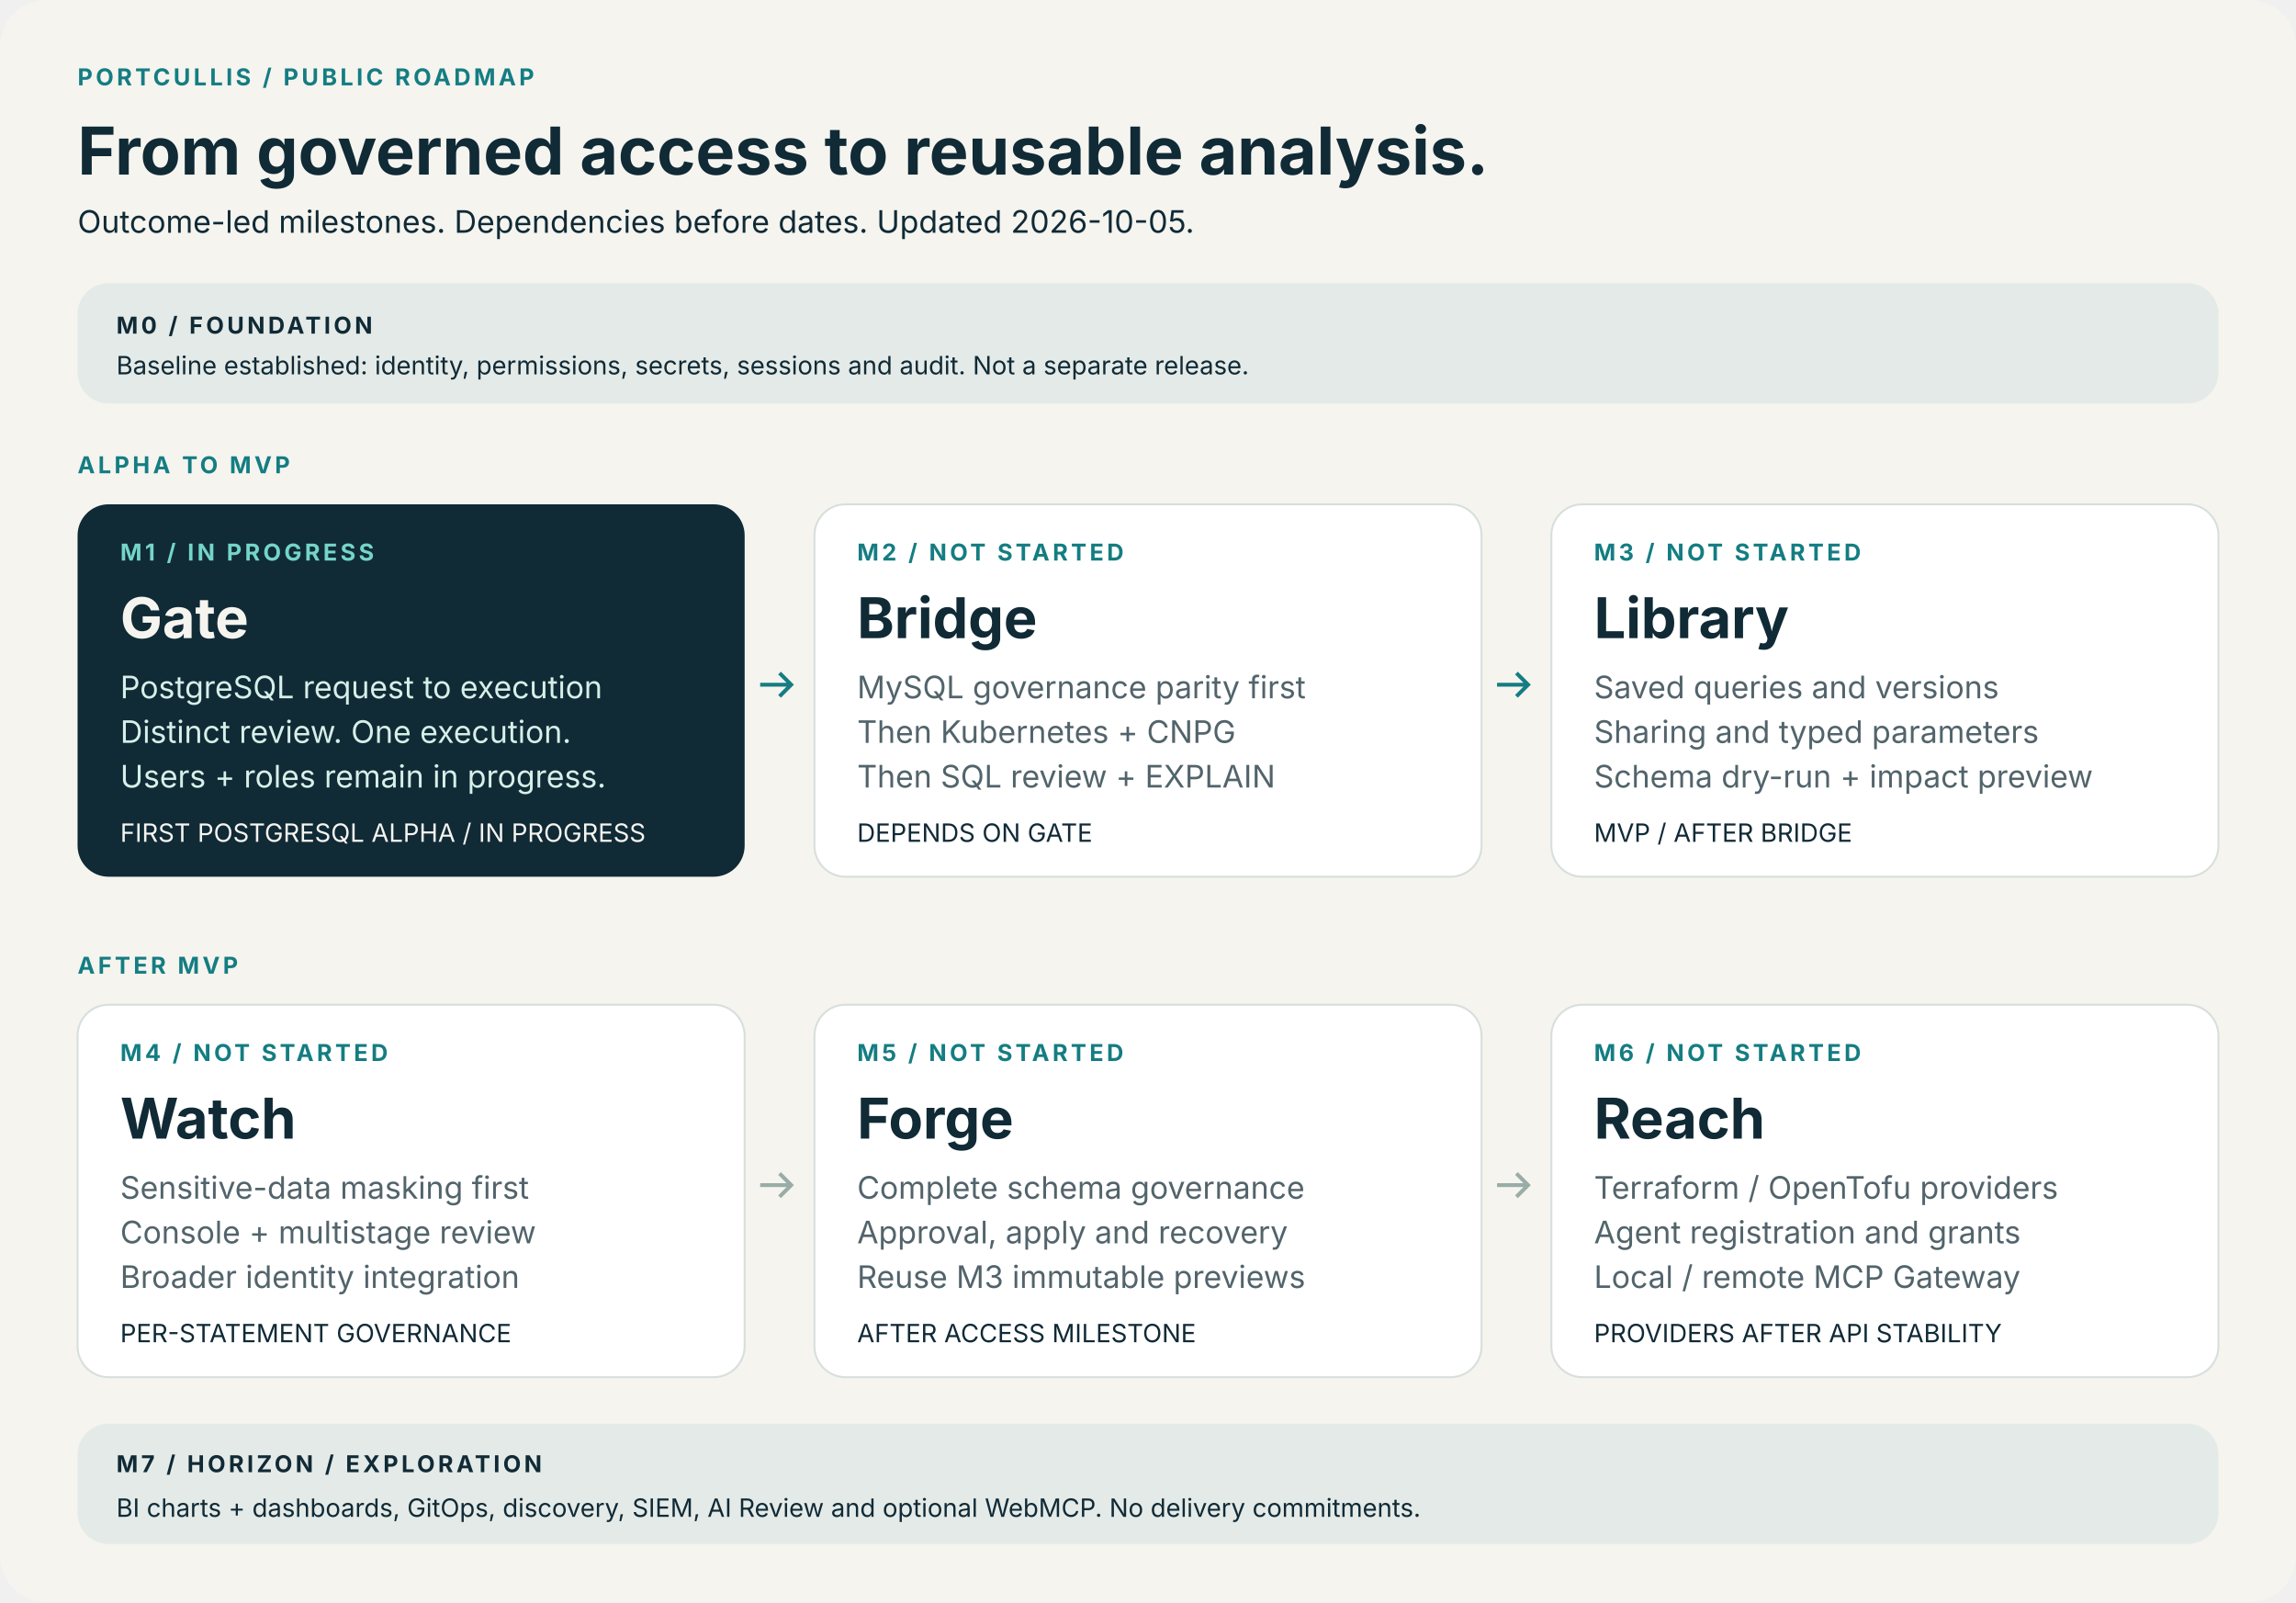
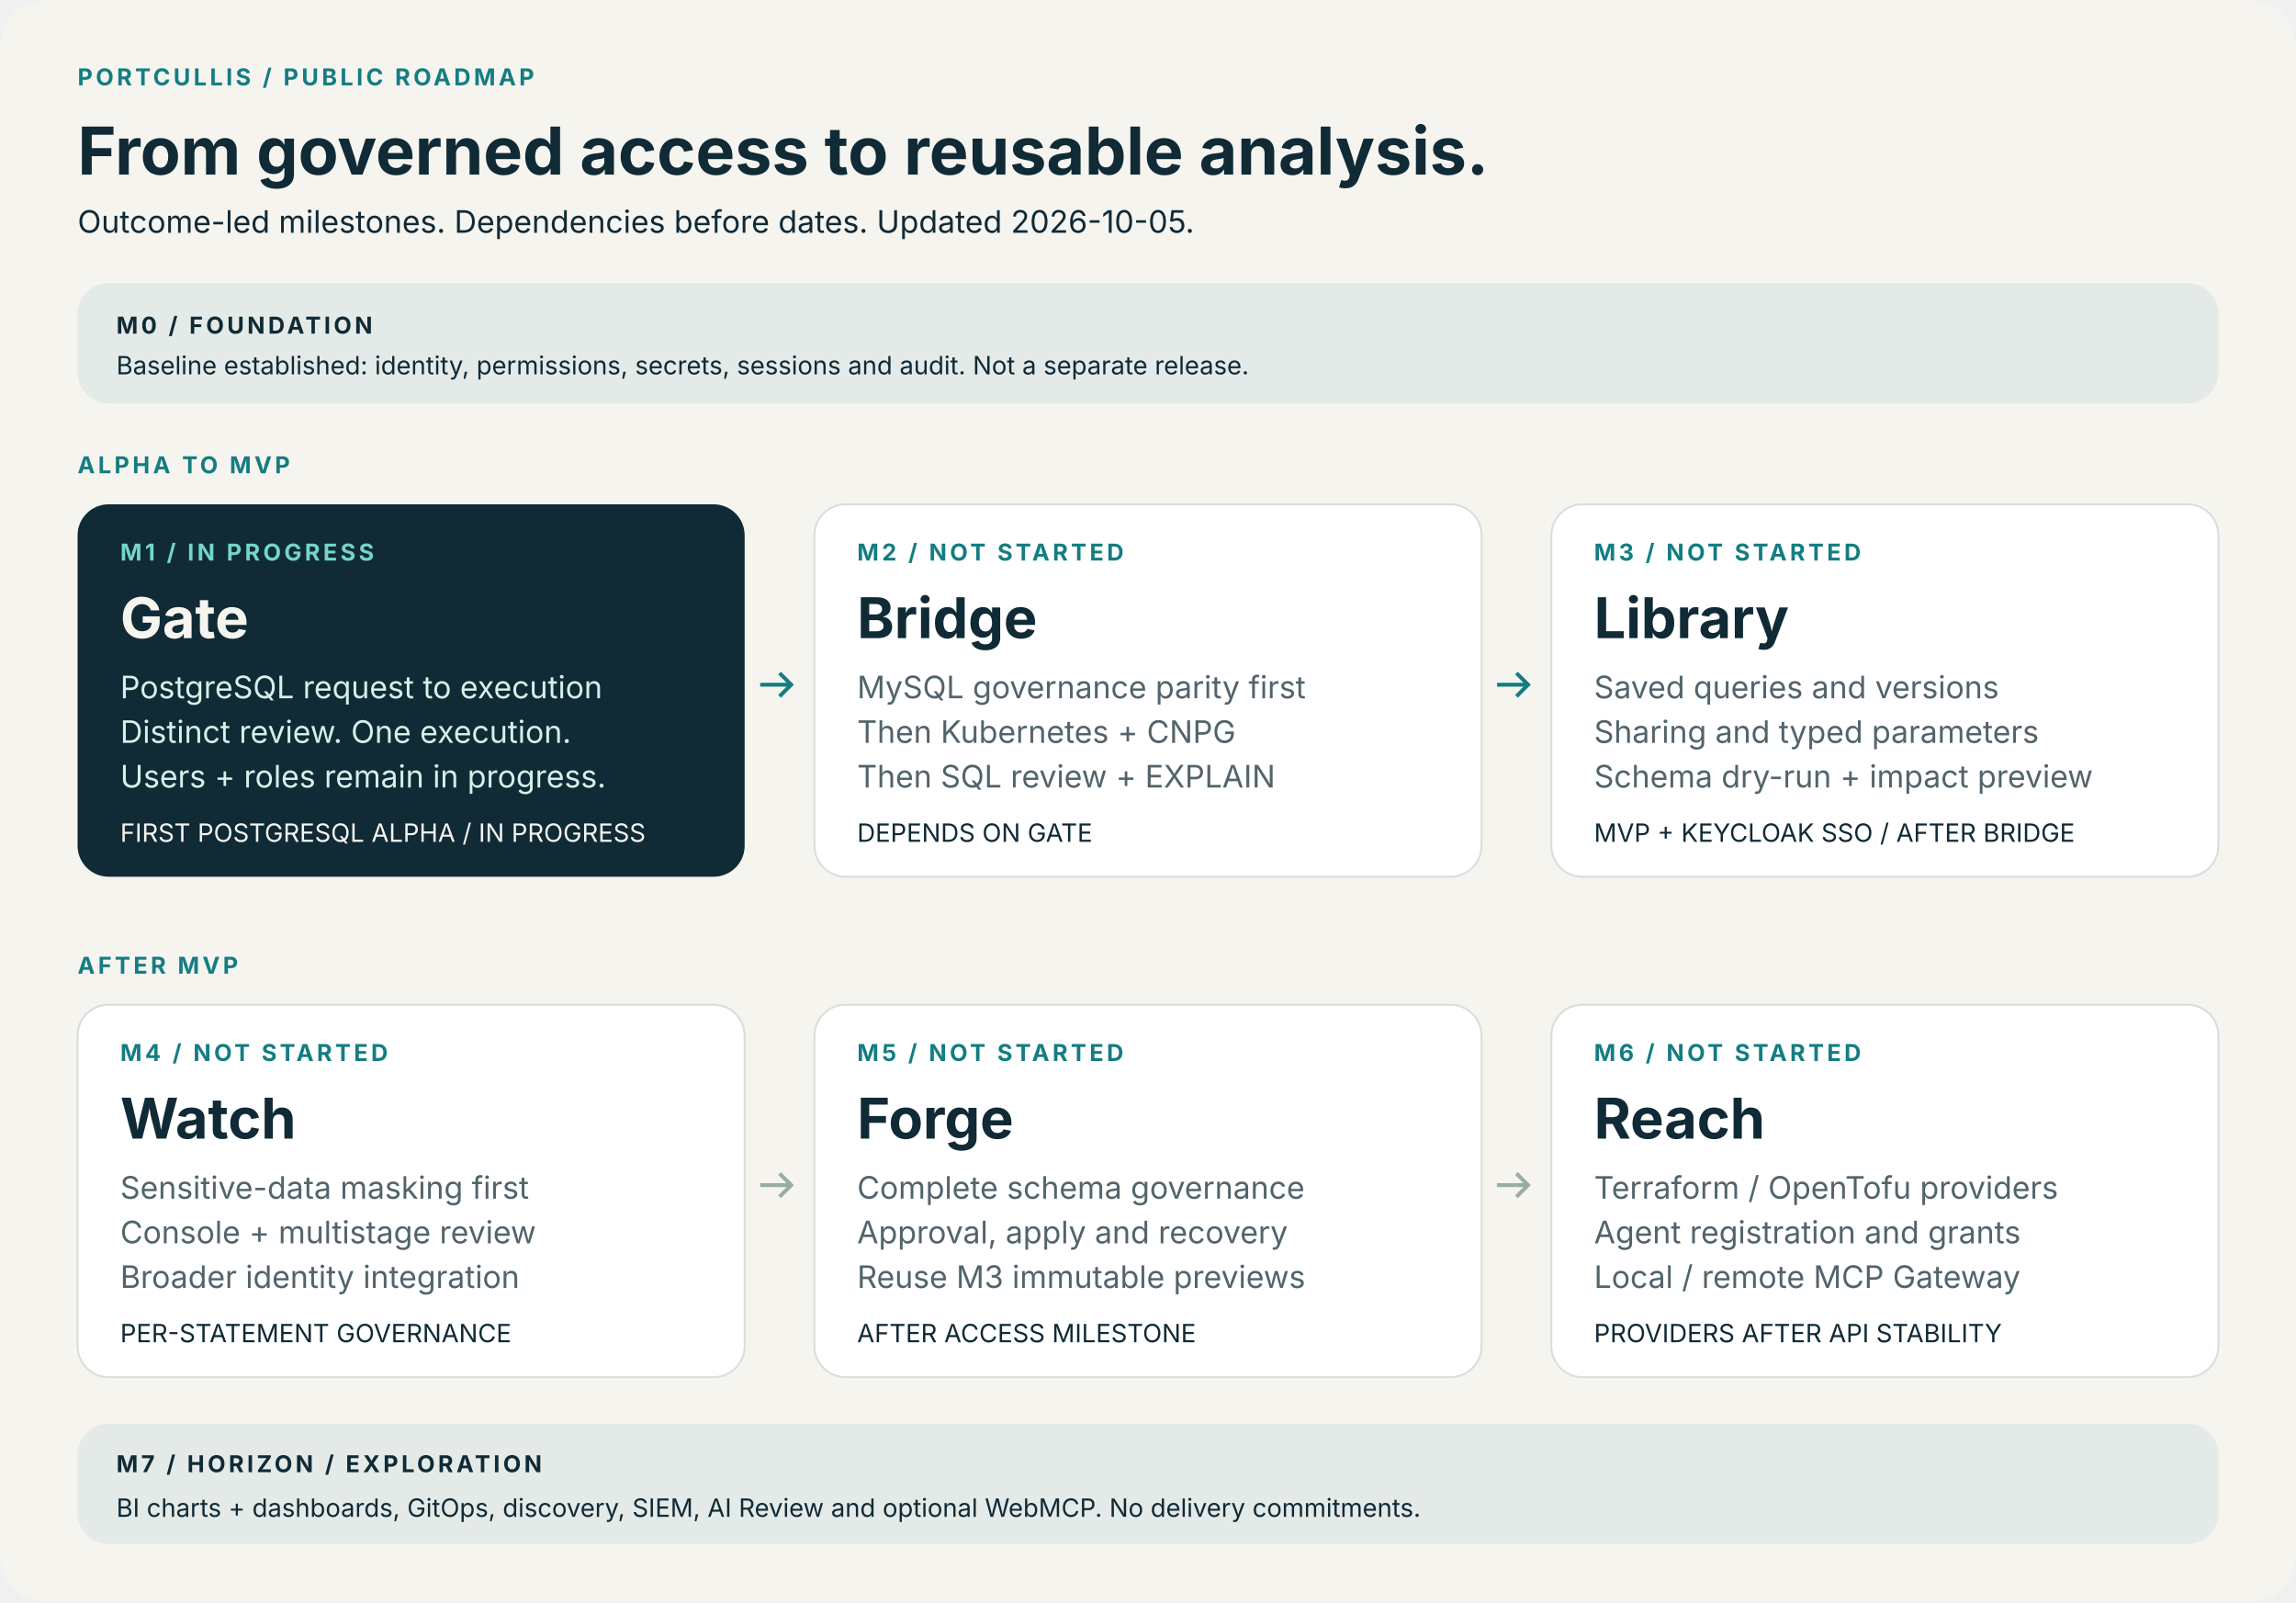
<svg xmlns="http://www.w3.org/2000/svg" viewBox="0 0 1184 826" role="img" aria-labelledby="title desc">
  <style>text{font-family:system-ui,-apple-system,BlinkMacSystemFont,Segoe UI,sans-serif} .label{font-size:12px;font-weight:700;letter-spacing:1.6px} .copy{font-size:16px} .name{font-size:29px;font-weight:750} .small{font-size:13px}</style>
  <rect width="1184" height="826" rx="24" fill="#F5F4EF" />
  <text x="40" y="44" class="label" fill="#147D82">PORTCULLIS / PUBLIC ROADMAP</text>
  <text x="40" y="90" fill="#102A36" font-size="34" font-weight="750">From governed access to reusable analysis.</text>
  <text x="40" y="120" class="copy" fill="#102A36">Outcome-led milestones. Dependencies before dates. Updated 2026-10-05.</text>
  <rect x="40" y="146" width="1104" height="62" rx="16" fill="#E4EAE7" stroke="none" />
  <text x="60" y="172" class="label" fill="#102A36">M0 / FOUNDATION</text>
  <text x="60" y="193" class="small" fill="#102A36">Baseline established: identity, permissions, secrets, sessions and audit. Not a separate release.</text>
  <text x="40" y="244" class="label" fill="#147D82">ALPHA TO MVP</text>
  <rect x="40" y="260" width="344" height="192" rx="16" fill="#102A36" stroke="none" />
  <text x="62" y="289" class="label" fill="#74D5C7">M1 / IN PROGRESS</text>
  <text x="62" y="329" class="name" fill="#F5F4EF">Gate</text>
  <text x="62" y="360" class="copy" fill="#D7EFE8">PostgreSQL request to execution</text>
  <text x="62" y="383" class="copy" fill="#D7EFE8">Distinct review. One execution.</text>
  <text x="62" y="406" class="copy" fill="#D7EFE8">Users + roles remain in progress.</text>
  <text x="62" y="434" class="small" fill="#F5F4EF">FIRST POSTGRESQL ALPHA / IN PROGRESS</text>
  <rect x="420" y="260" width="344" height="192" rx="16" fill="#FFFFFF" stroke="#D7DFDC" />
  <text x="442" y="289" class="label" fill="#147D82">M2 / NOT STARTED</text>
  <text x="442" y="329" class="name" fill="#102A36">Bridge</text>
  <text x="442" y="360" class="copy" fill="#52646B">MySQL governance parity first</text>
  <text x="442" y="383" class="copy" fill="#52646B">Then Kubernetes + CNPG</text>
  <text x="442" y="406" class="copy" fill="#52646B">Then SQL review + EXPLAIN</text>
  <text x="442" y="434" class="small" fill="#102A36">DEPENDS ON GATE</text>
  <rect x="800" y="260" width="344" height="192" rx="16" fill="#FFFFFF" stroke="#D7DFDC" />
  <text x="822" y="289" class="label" fill="#147D82">M3 / NOT STARTED</text>
  <text x="822" y="329" class="name" fill="#102A36">Library</text>
  <text x="822" y="360" class="copy" fill="#52646B">Saved queries and versions</text>
  <text x="822" y="383" class="copy" fill="#52646B">Sharing and typed parameters</text>
  <text x="822" y="406" class="copy" fill="#52646B">Schema dry-run + impact preview</text>
-   <text x="822" y="434" class="small" fill="#102A36">MVP / AFTER BRIDGE</text>
+   <text x="822" y="434" class="small" fill="#102A36">MVP + KEYCLOAK SSO / AFTER BRIDGE</text>
  <path d="M392 353h16m-6-6 6 6-6 6" fill="none" stroke="#147D82" stroke-width="2" />
  <path d="M772 353h16m-6-6 6 6-6 6" fill="none" stroke="#147D82" stroke-width="2" />
  <text x="40" y="502" class="label" fill="#147D82">AFTER MVP</text>
  <rect x="40" y="518" width="344" height="192" rx="16" fill="#FFFFFF" stroke="#D7DFDC" />
  <text x="62" y="547" class="label" fill="#147D82">M4 / NOT STARTED</text>
  <text x="62" y="587" class="name" fill="#102A36">Watch</text>
  <text x="62" y="618" class="copy" fill="#52646B">Sensitive-data masking first</text>
  <text x="62" y="641" class="copy" fill="#52646B">Console + multistage review</text>
  <text x="62" y="664" class="copy" fill="#52646B">Broader identity integration</text>
  <text x="62" y="692" class="small" fill="#102A36">PER-STATEMENT GOVERNANCE</text>
  <rect x="420" y="518" width="344" height="192" rx="16" fill="#FFFFFF" stroke="#D7DFDC" />
  <text x="442" y="547" class="label" fill="#147D82">M5 / NOT STARTED</text>
  <text x="442" y="587" class="name" fill="#102A36">Forge</text>
  <text x="442" y="618" class="copy" fill="#52646B">Complete schema governance</text>
  <text x="442" y="641" class="copy" fill="#52646B">Approval, apply and recovery</text>
  <text x="442" y="664" class="copy" fill="#52646B">Reuse M3 immutable previews</text>
  <text x="442" y="692" class="small" fill="#102A36">AFTER ACCESS MILESTONE</text>
  <rect x="800" y="518" width="344" height="192" rx="16" fill="#FFFFFF" stroke="#D7DFDC" />
  <text x="822" y="547" class="label" fill="#147D82">M6 / NOT STARTED</text>
  <text x="822" y="587" class="name" fill="#102A36">Reach</text>
  <text x="822" y="618" class="copy" fill="#52646B">Terraform / OpenTofu providers</text>
  <text x="822" y="641" class="copy" fill="#52646B">Agent registration and grants</text>
  <text x="822" y="664" class="copy" fill="#52646B">Local / remote MCP Gateway</text>
  <text x="822" y="692" class="small" fill="#102A36">PROVIDERS AFTER API STABILITY</text>
  <path d="M392 611h16m-6-6 6 6-6 6" fill="none" stroke="#98ADA6" stroke-width="2" />
  <path d="M772 611h16m-6-6 6 6-6 6" fill="none" stroke="#98ADA6" stroke-width="2" />
  <rect x="40" y="734" width="1104" height="62" rx="16" fill="#E4EAE7" stroke="none" />
  <text x="60" y="759" class="label" fill="#102A36">M7 / HORIZON / EXPLORATION</text>
  <text x="60" y="782" class="small" fill="#102A36">BI charts + dashboards, GitOps, discovery, SIEM, AI Review and optional WebMCP. No delivery commitments.</text>
</svg>
